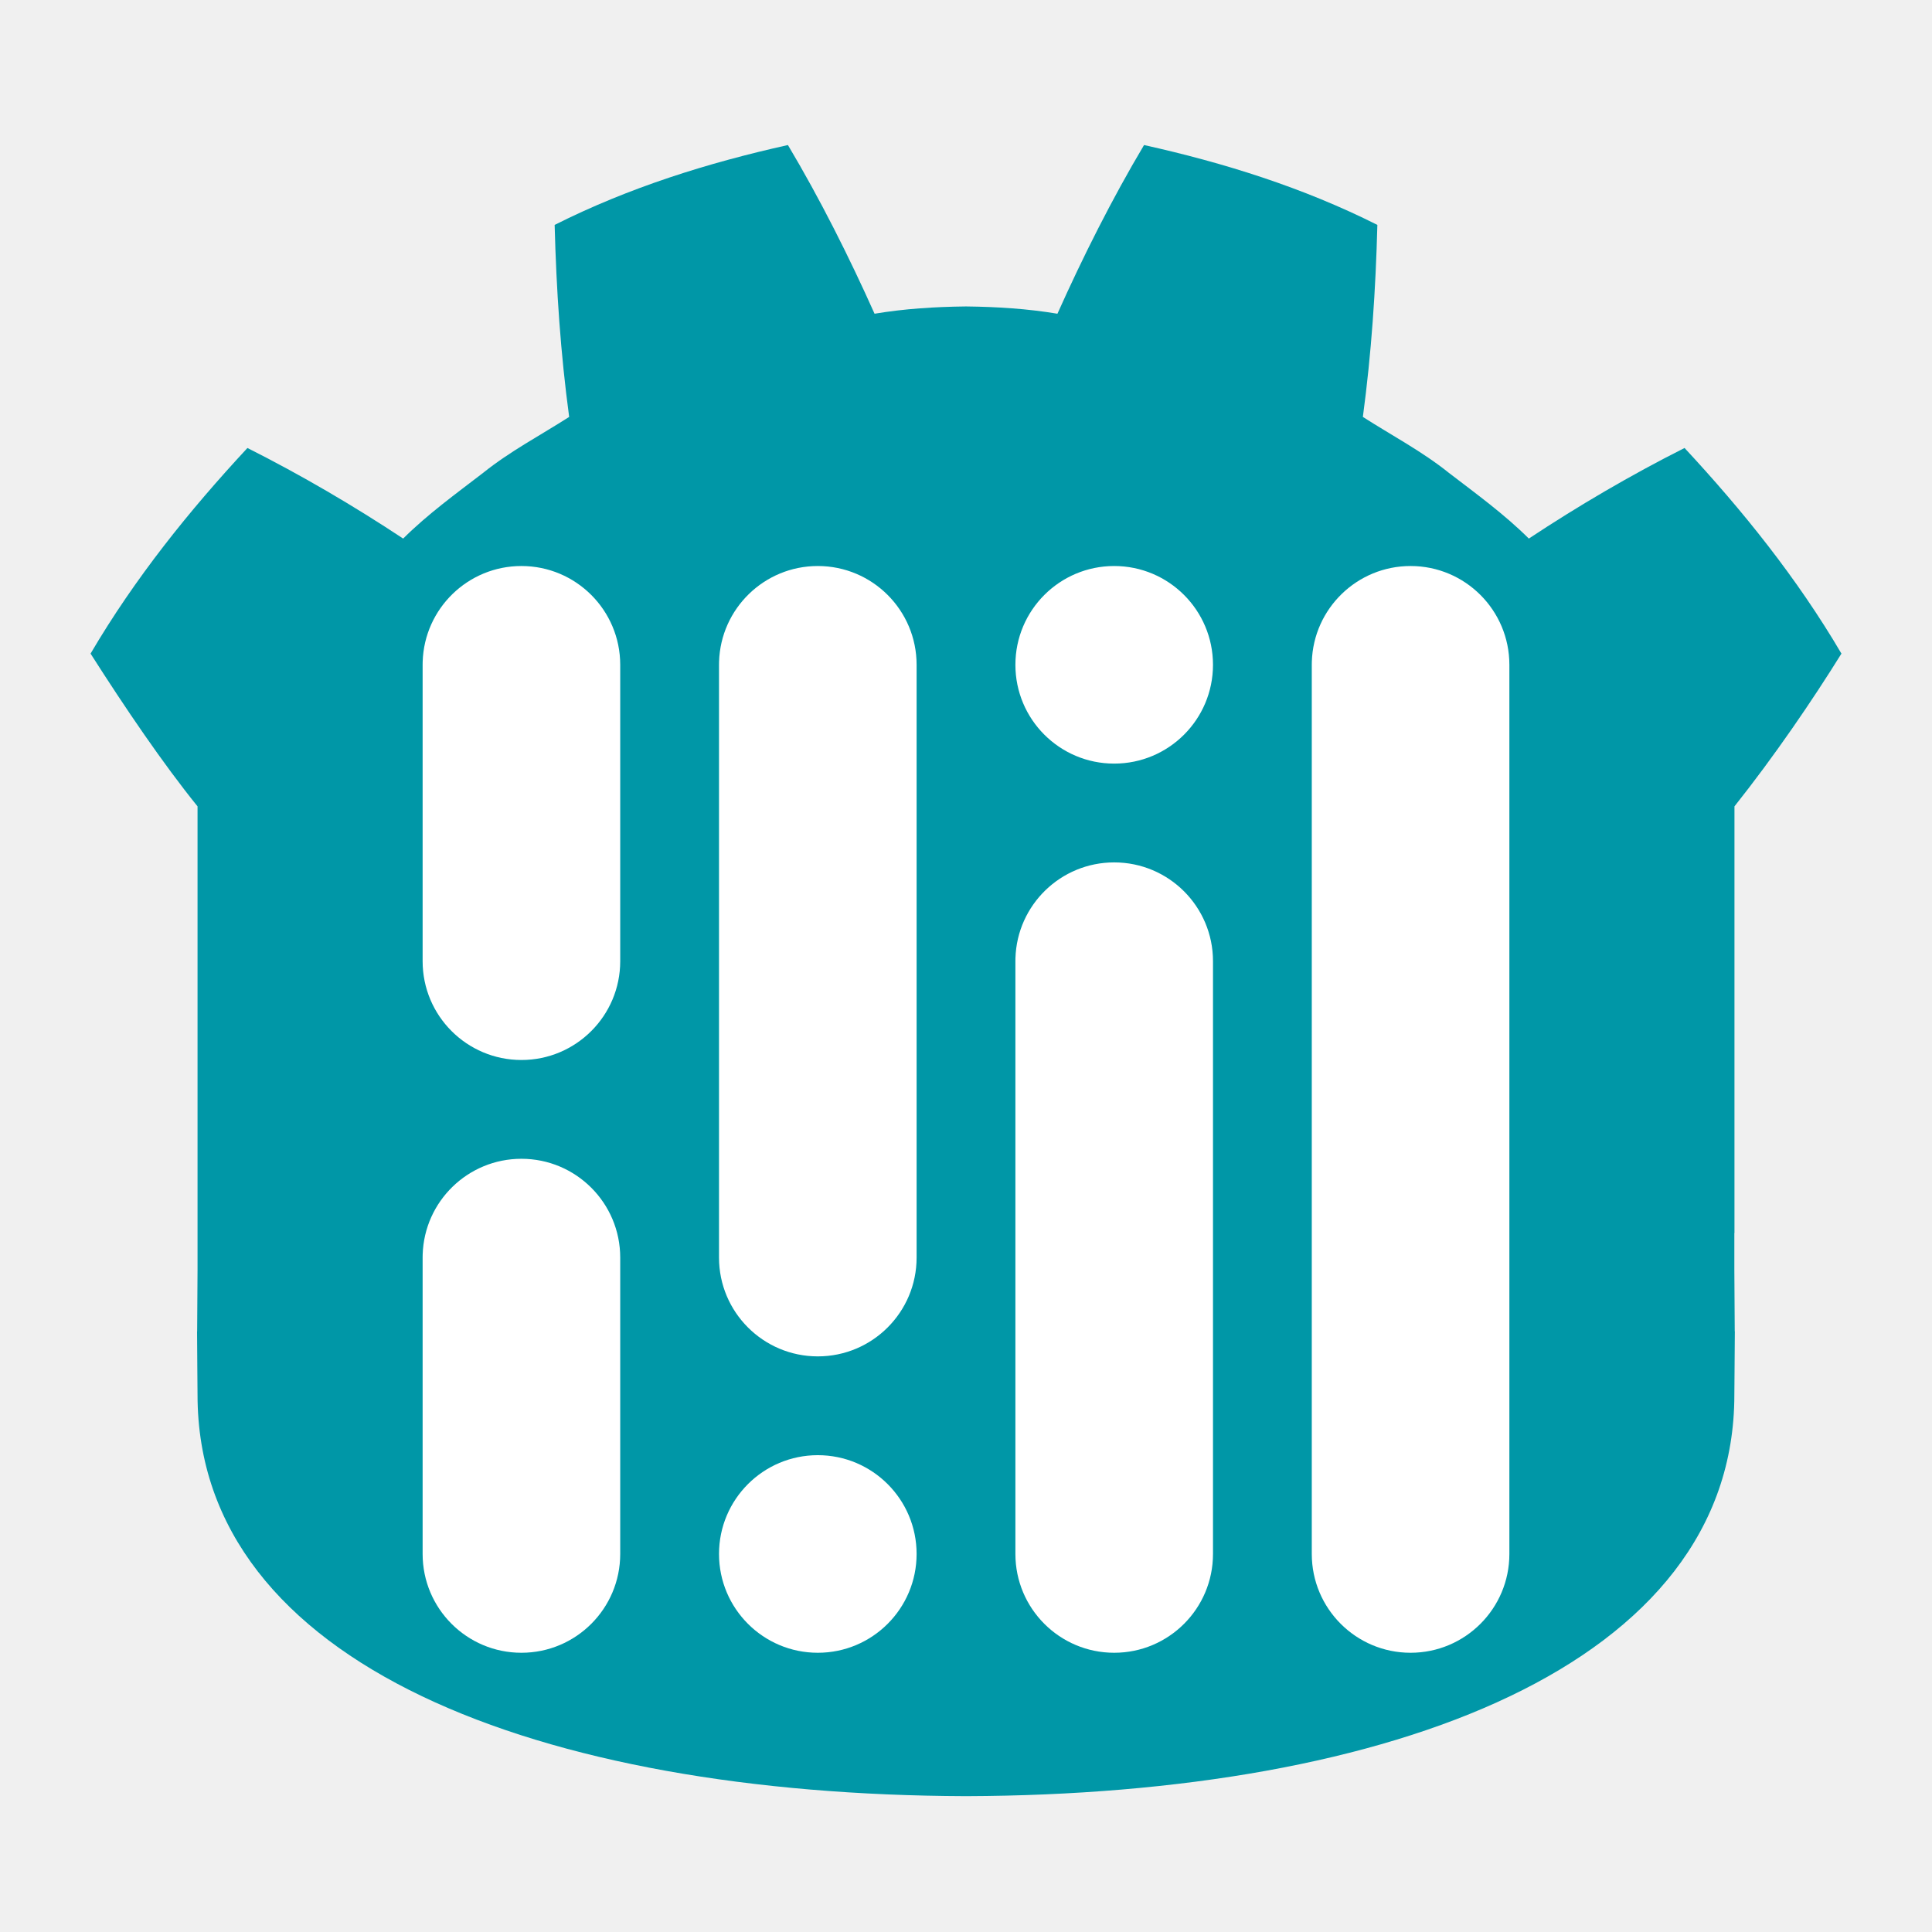
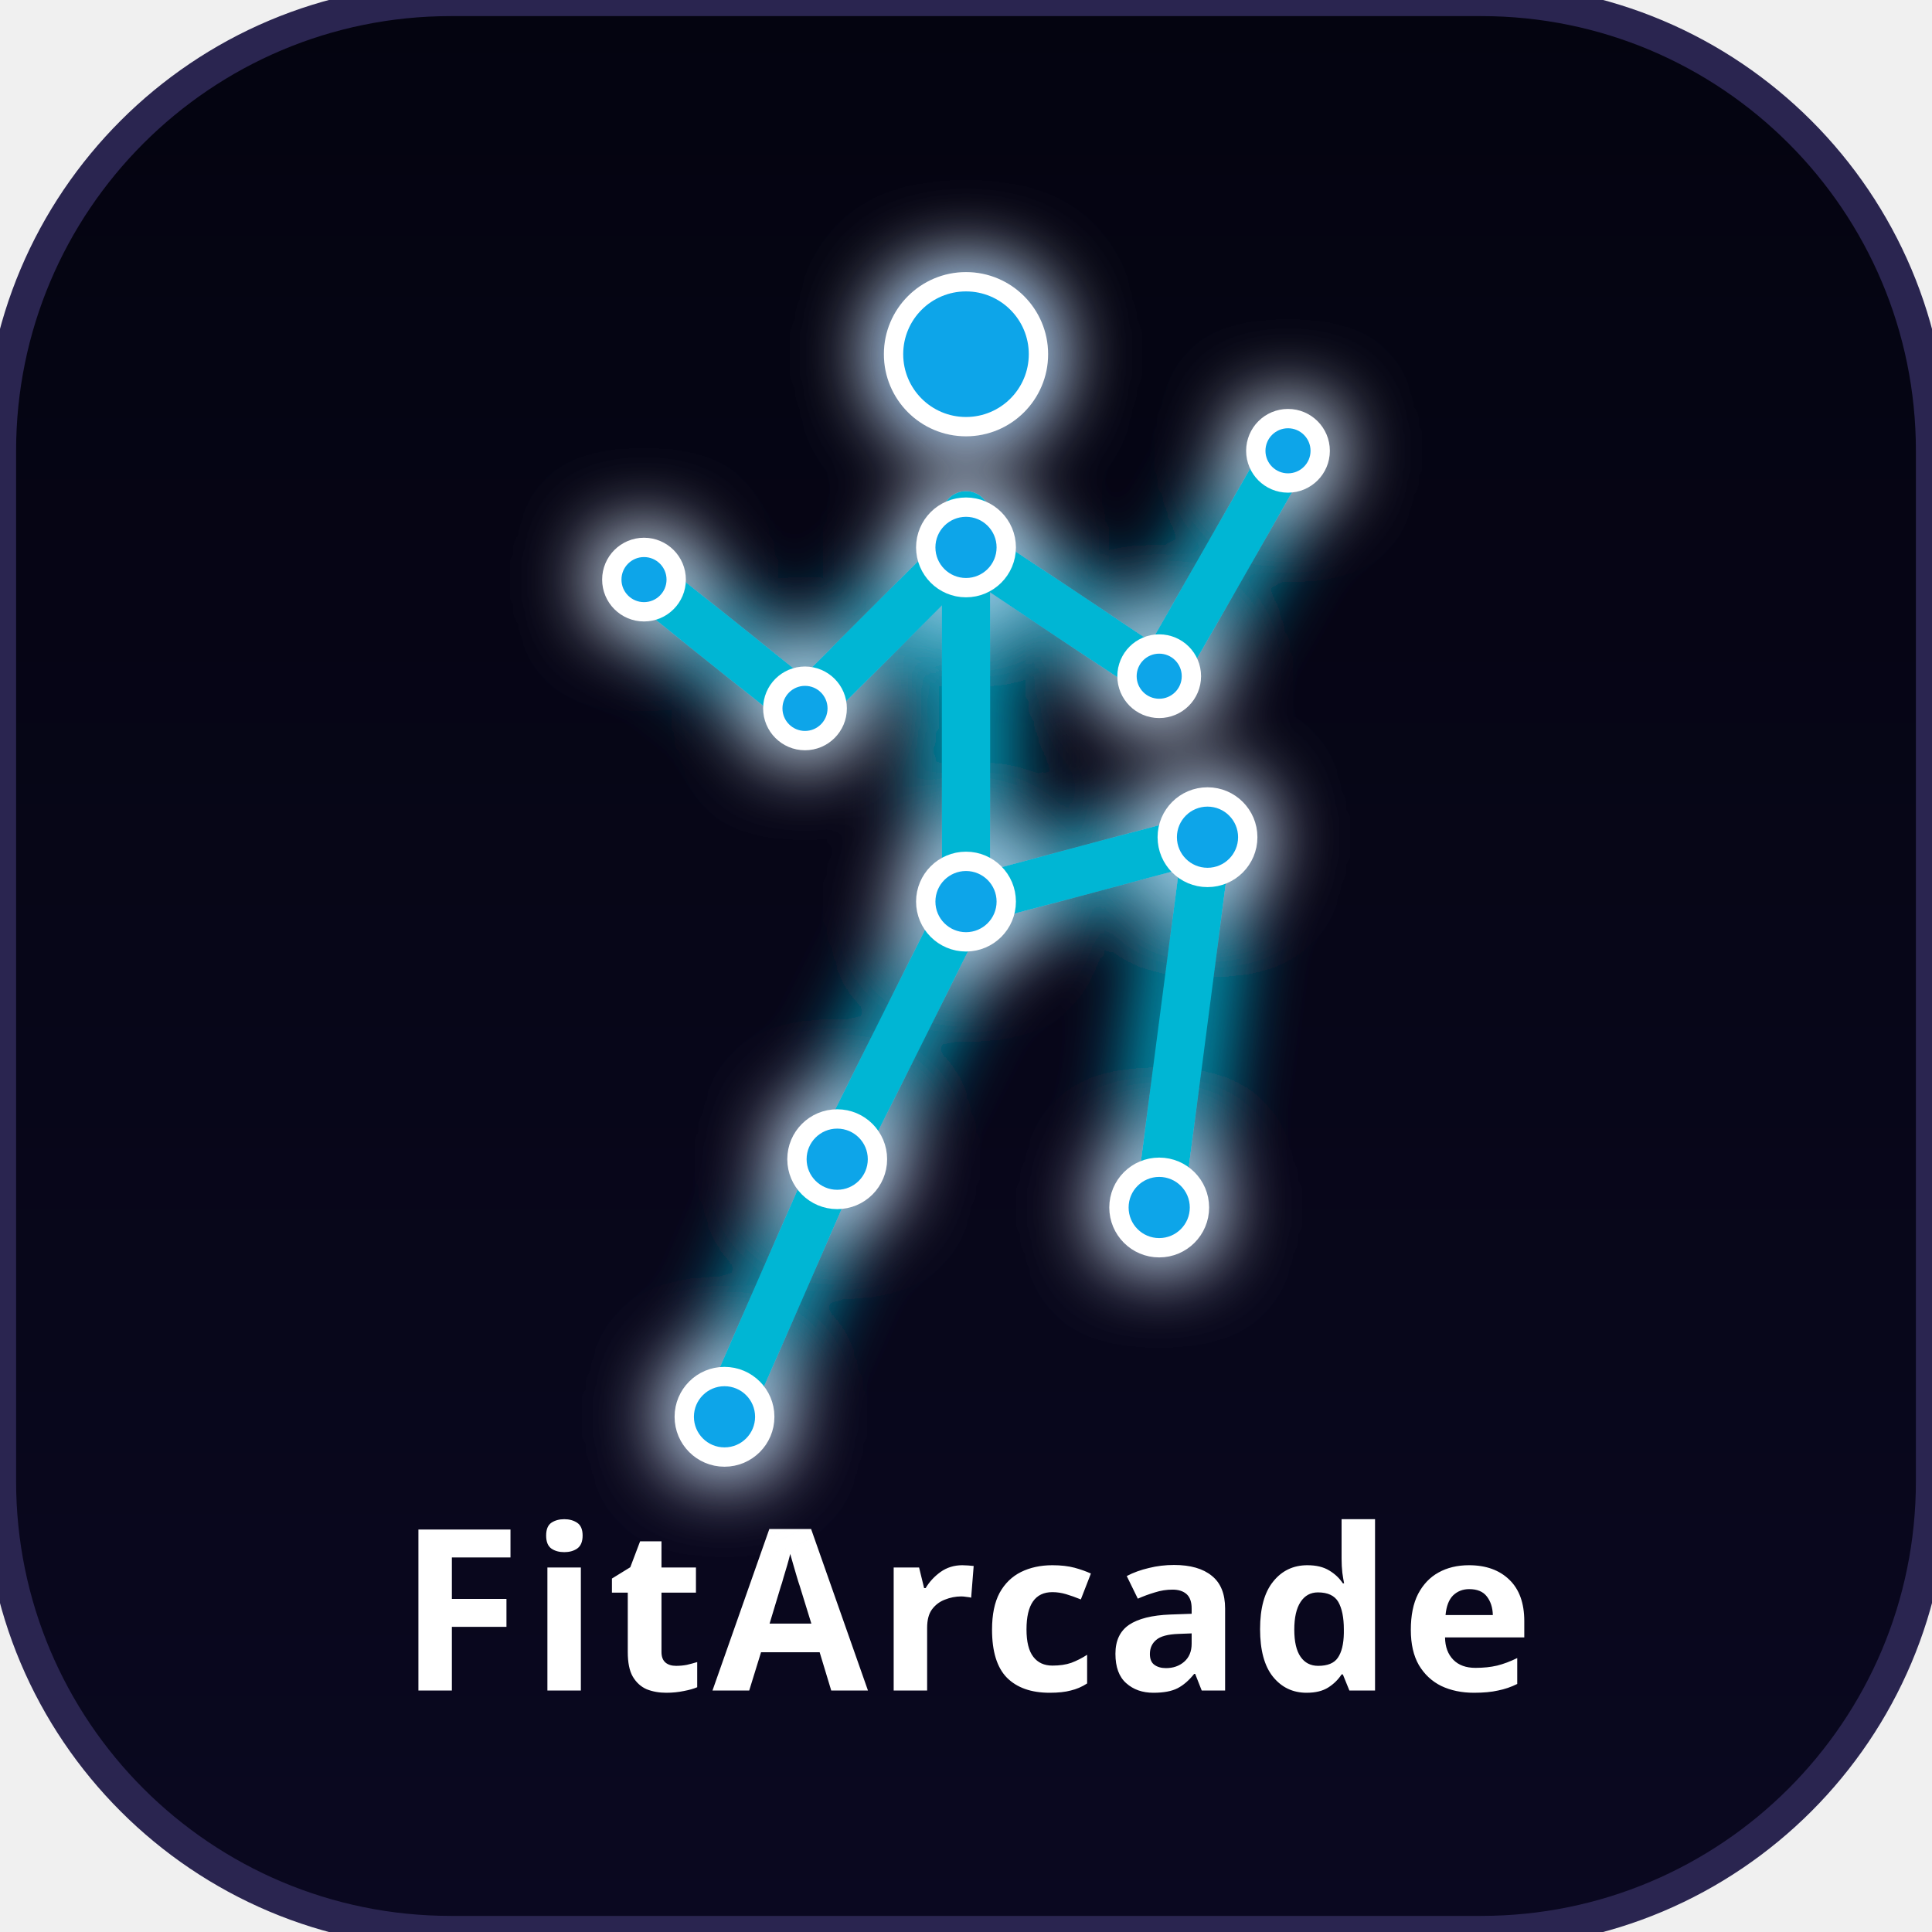
- <svg xmlns="http://www.w3.org/2000/svg" height="1024" width="1024">
-   <path id="godot" fill="#0097a7" transform="matrix(4.162611 0 0 -4.162611 784.0714 718.7231)" d="m 0,0 -1.121,-16.063 c -0.135,-1.936 -1.675,-3.477 -3.611,-3.616 l -38.555,-2.751 c -0.094,-0.007 -0.188,-0.01 -0.281,-0.01 -1.916,0 -3.569,1.406 -3.852,3.33 l -2.211,14.994 H -81.09 l -2.211,-14.994 c -0.297,-2.018 -2.101,-3.469 -4.133,-3.32 l -38.555,2.751 c -1.936,0.139 -3.476,1.68 -3.611,3.616 L -130.721,0 -163.268,3.138 c 0.015,-3.498 0.06,-7.33 0.06,-8.093 0,-34.374 43.605,-50.896 97.781,-51.086 h 0.066 0.067 c 54.176,0.19 97.766,16.712 97.766,51.086 0,0.777 0.047,4.593 0.063,8.093 z m -163.208,69.989 v -47.514 -6.035 -5.492 c 0.108,-10e-4 0.216,-0.005 0.323,-0.015 l 36.196,-3.49 c 1.896,-0.183 3.382,-1.709 3.514,-3.609 l 1.116,-15.978 31.574,-2.253 2.175,14.747 c 0.282,1.912 1.922,3.329 3.856,3.329 h 38.188 c 1.933,0 3.573,-1.417 3.855,-3.329 l 2.175,-14.747 31.575,2.253 1.115,15.978 c 0.133,1.9 1.618,3.425 3.514,3.609 l 36.182,3.49 c 0.107,0.01 0.214,0.014 0.322,0.015 v 4.711 l 0.015,0.005 v 54.325 c 5.097,6.416 9.923,13.494 13.621,19.449 -5.651,9.62 -12.575,18.217 -19.976,26.182 -6.864,-3.455 -13.531,-7.369 -19.828,-11.534 -3.151,3.132 -6.7,5.694 -10.186,8.372 -3.425,2.751 -7.285,4.768 -10.946,7.118 1.09,8.117 1.629,16.108 1.846,24.448 -9.446,4.754 -19.519,7.906 -29.708,10.17 -4.068,-6.837 -7.788,-14.241 -11.028,-21.479 -3.842,0.642 -7.702,0.88 -11.567,0.926 v 0.006 c -0.027,0 -0.052,-0.006 -0.075,-0.006 -0.024,0 -0.049,0.006 -0.073,0.006 v -0.006 c -3.872,-0.046 -7.729,-0.284 -11.572,-0.926 -3.238,7.238 -6.956,14.642 -11.03,21.479 -10.184,-2.264 -20.258,-5.416 -29.703,-10.17 0.216,-8.34 0.755,-16.331 1.848,-24.448 -3.668,-2.35 -7.523,-4.367 -10.949,-7.118 -3.481,-2.678 -7.036,-5.24 -10.188,-8.372 -6.297,4.165 -12.962,8.079 -19.828,11.534 -7.401,-7.965 -14.321,-16.562 -19.974,-26.182 4.443,-6.974 9.208,-13.983 13.621,-19.449 z M 32.472,10.948 c 0,0 -0.325,1.994 -0.515,1.976 L -4.225,9.433 c -2.879,-0.278 -5.115,-2.574 -5.317,-5.459 l -0.994,-14.247 -27.992,-1.997 -1.904,12.912 c -0.424,2.872 -2.932,5.037 -5.835,5.037 h -38.188 c -2.902,0 -5.41,-2.165 -5.834,-5.037 l -1.905,-12.912 -27.992,1.997 -0.994,14.247 c -0.202,2.886 -2.438,5.182 -5.317,5.46 l -36.2,3.49 c -0.187,0.018 -0.324,-1.978 -0.511,-1.978 l -0.049,-7.83 30.658,-4.944 1.004,-14.374 c 0.203,-2.91 2.551,-5.263 5.463,-5.472 l 38.551,-2.75 c 0.146,-0.01 0.29,-0.016 0.434,-0.016 2.897,0 5.401,2.166 5.825,5.038 l 1.959,13.286 h 28.005 l 1.959,-13.286 c 0.423,-2.871 2.93,-5.037 5.831,-5.037 0.142,0 0.284,0.005 0.423,0.015 l 38.556,2.75 c 2.911,0.209 5.26,2.562 5.463,5.472 l 1.003,14.374 30.645,4.966 z" />
-   <path id="mediapipe" fill="#ffffff" d="M 485.818,823.636 A 52.364,52.364 0 0 1 433.455,876 a 52.364,52.364 0 0 1 -52.364,-52.364 52.364,52.364 0 0 1 52.364,-52.364 52.364,52.364 0 0 1 52.364,52.364 z m 52.364,-314.182 0.025,-1.631 c 0.862,-28.165 23.965,-50.733 52.339,-50.733 28.92,0 52.364,23.444 52.364,52.364 v 0 314.182 c 0,28.92 -23.444,52.364 -52.364,52.364 -28.92,0 -52.364,-23.444 -52.364,-52.364 v 0 z m 157.091,-157.091 0.025,-1.631 C 696.159,322.568 719.262,300 747.636,300 776.556,300 800,323.444 800,352.364 v 0 471.273 C 800,852.556 776.556,876 747.636,876 c -28.92,0 -52.364,-23.444 -52.364,-52.364 v 0 z m -314.182,0 0.025,-1.631 C 381.978,322.568 405.081,300 433.455,300 c 28.92,0 52.364,23.444 52.364,52.364 v 0 314.182 c 0,28.92 -23.444,52.364 -52.364,52.364 -28.92,0 -52.364,-23.444 -52.364,-52.364 v 0 z m -157.091,0 0.025,-1.631 C 224.887,322.568 247.99,300 276.364,300 c 28.92,0 52.364,23.444 52.364,52.364 v 0 157.091 c 0,28.92 -23.444,52.364 -52.364,52.364 C 247.444,561.818 224,538.374 224,509.455 v 0 z m 0,314.182 0.025,-1.631 c 0.862,-28.165 23.965,-50.733 52.339,-50.733 28.92,0 52.364,23.444 52.364,52.364 v 0 157.091 C 328.727,852.556 305.283,876 276.364,876 247.444,876 224,852.556 224,823.636 v 0 z M 642.909,352.364 A 52.364,52.364 0 0 1 590.545,404.727 52.364,52.364 0 0 1 538.182,352.364 52.364,52.364 0 0 1 590.545,300 a 52.364,52.364 0 0 1 52.364,52.364 z" />
+ <svg xmlns="http://www.w3.org/2000/svg" viewBox="0 0 120 120" width="100%" height="100%">
+   <defs>
+     <linearGradient id="bg-v2" x1="0%" y1="0%" x2="0%" y2="100%">
+       <stop offset="0%" stop-color="#040410" />
+       <stop offset="100%" stop-color="#0A0820" />
+     </linearGradient>
+     <filter id="glow-v2" x="-20%" y="-20%" width="140%" height="140%">
+       <feGaussianBlur stdDeviation="2.5" result="blur" />
+       <feMerge>
+         <feMergeNode in="blur" />
+         <feMergeNode in="blur" />
+         <feMergeNode in="SourceGraphic" />
+       </feMerge>
+     </filter>
+   </defs>
+   <rect x="0" y="0" width="120" height="120" rx="28" fill="url(#bg-v2)" stroke="#2A2550" stroke-width="2" />
+   <text x="60" y="105" font-family="system-ui, sans-serif" font-weight="700" font-size="14" fill="#FFFFFF" text-anchor="middle" letter-spacing="0.5">FitArcade</text>
+   <g filter="url(#glow-v2)">
+     <g stroke="#06B6D4" stroke-width="3" stroke-linecap="round" stroke-linejoin="round" fill="none">
+       <line x1="60" y1="32" x2="60" y2="56" />
+       <path d="M 60 34 L 72 42 L 80 28" />
+       <path d="M 60 34 L 50 44 L 40 36" />
+       <path d="M 60 56 L 52 72 L 45 88" />
+       <path d="M 60 56 L 75 52 L 72 75" />
+     </g>
+     <g fill="#0EA5E9" stroke="#FFFFFF" stroke-width="1.2">
+       <circle cx="60" cy="22" r="4.5" />
+       <circle cx="60" cy="34" r="2.5" />
+       <circle cx="60" cy="56" r="2.5" />
+       <circle cx="72" cy="42" r="2" />
+       <circle cx="80" cy="28" r="2" />
+       <circle cx="50" cy="44" r="2" />
+       <circle cx="40" cy="36" r="2" />
+       <circle cx="75" cy="52" r="2.5" />
+       <circle cx="72" cy="75" r="2.5" />
+       <circle cx="52" cy="72" r="2.5" />
+       <circle cx="45" cy="88" r="2.5" />
+     </g>
+   </g>
</svg>
